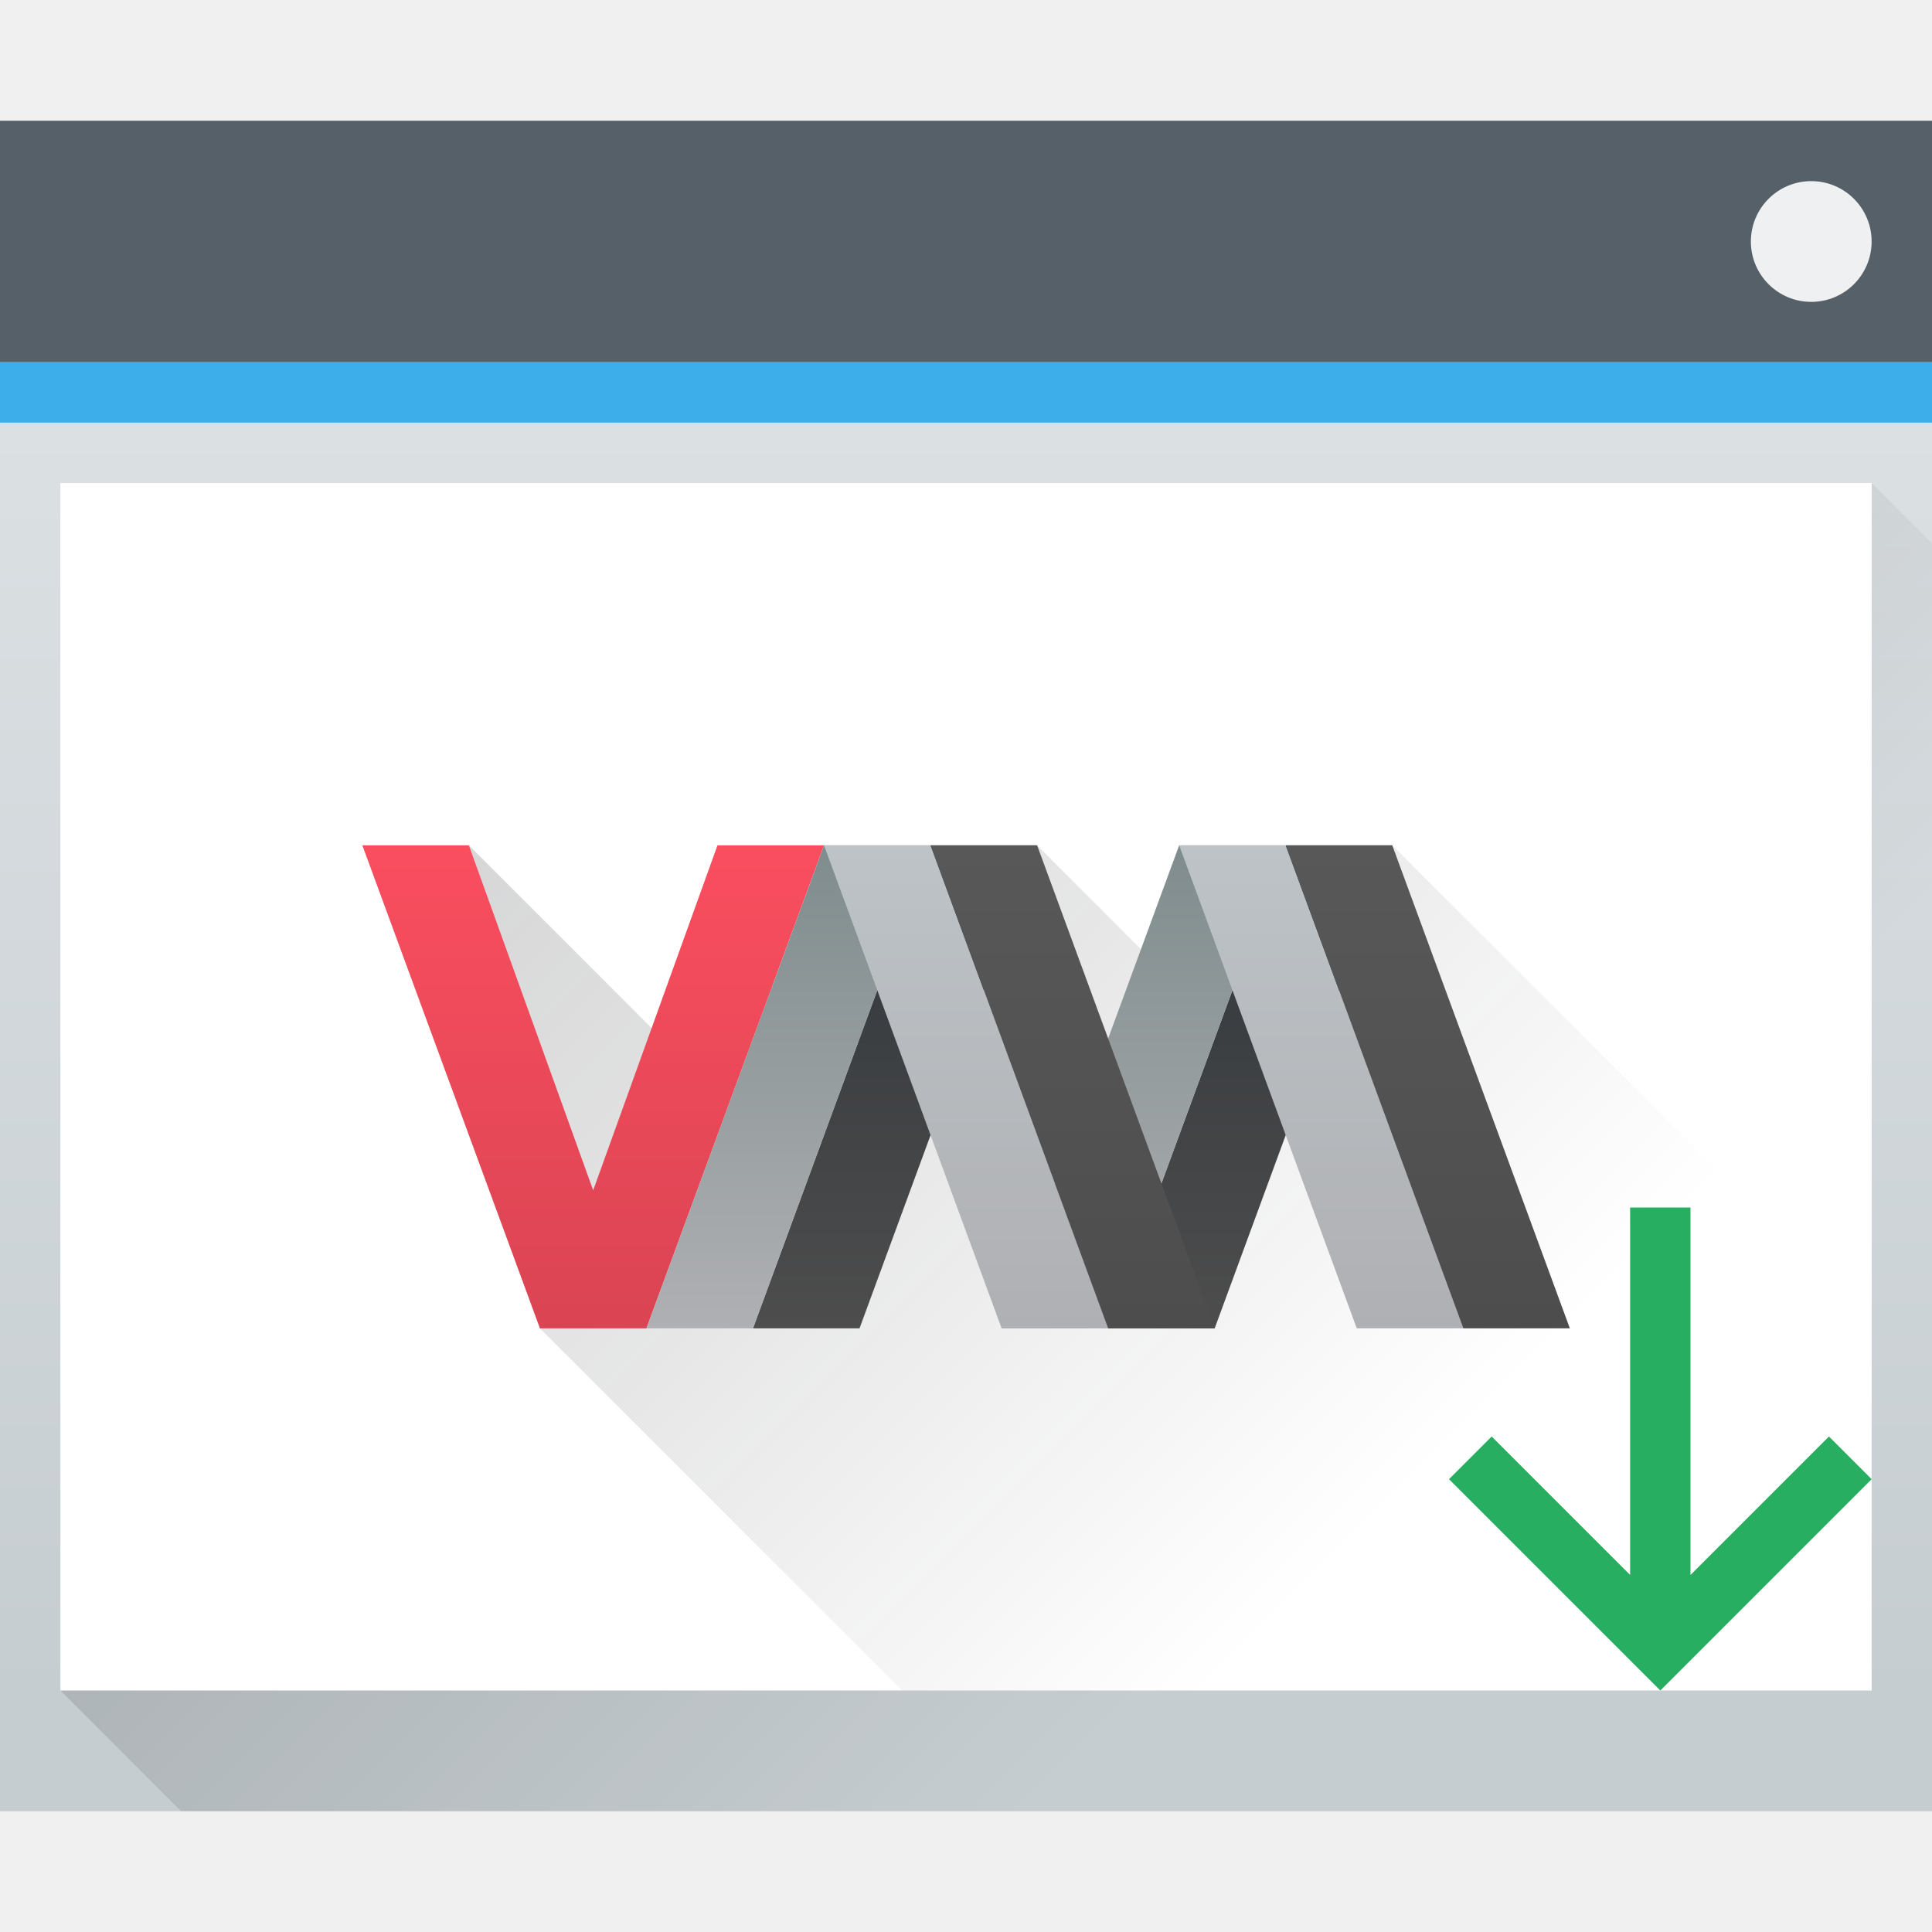
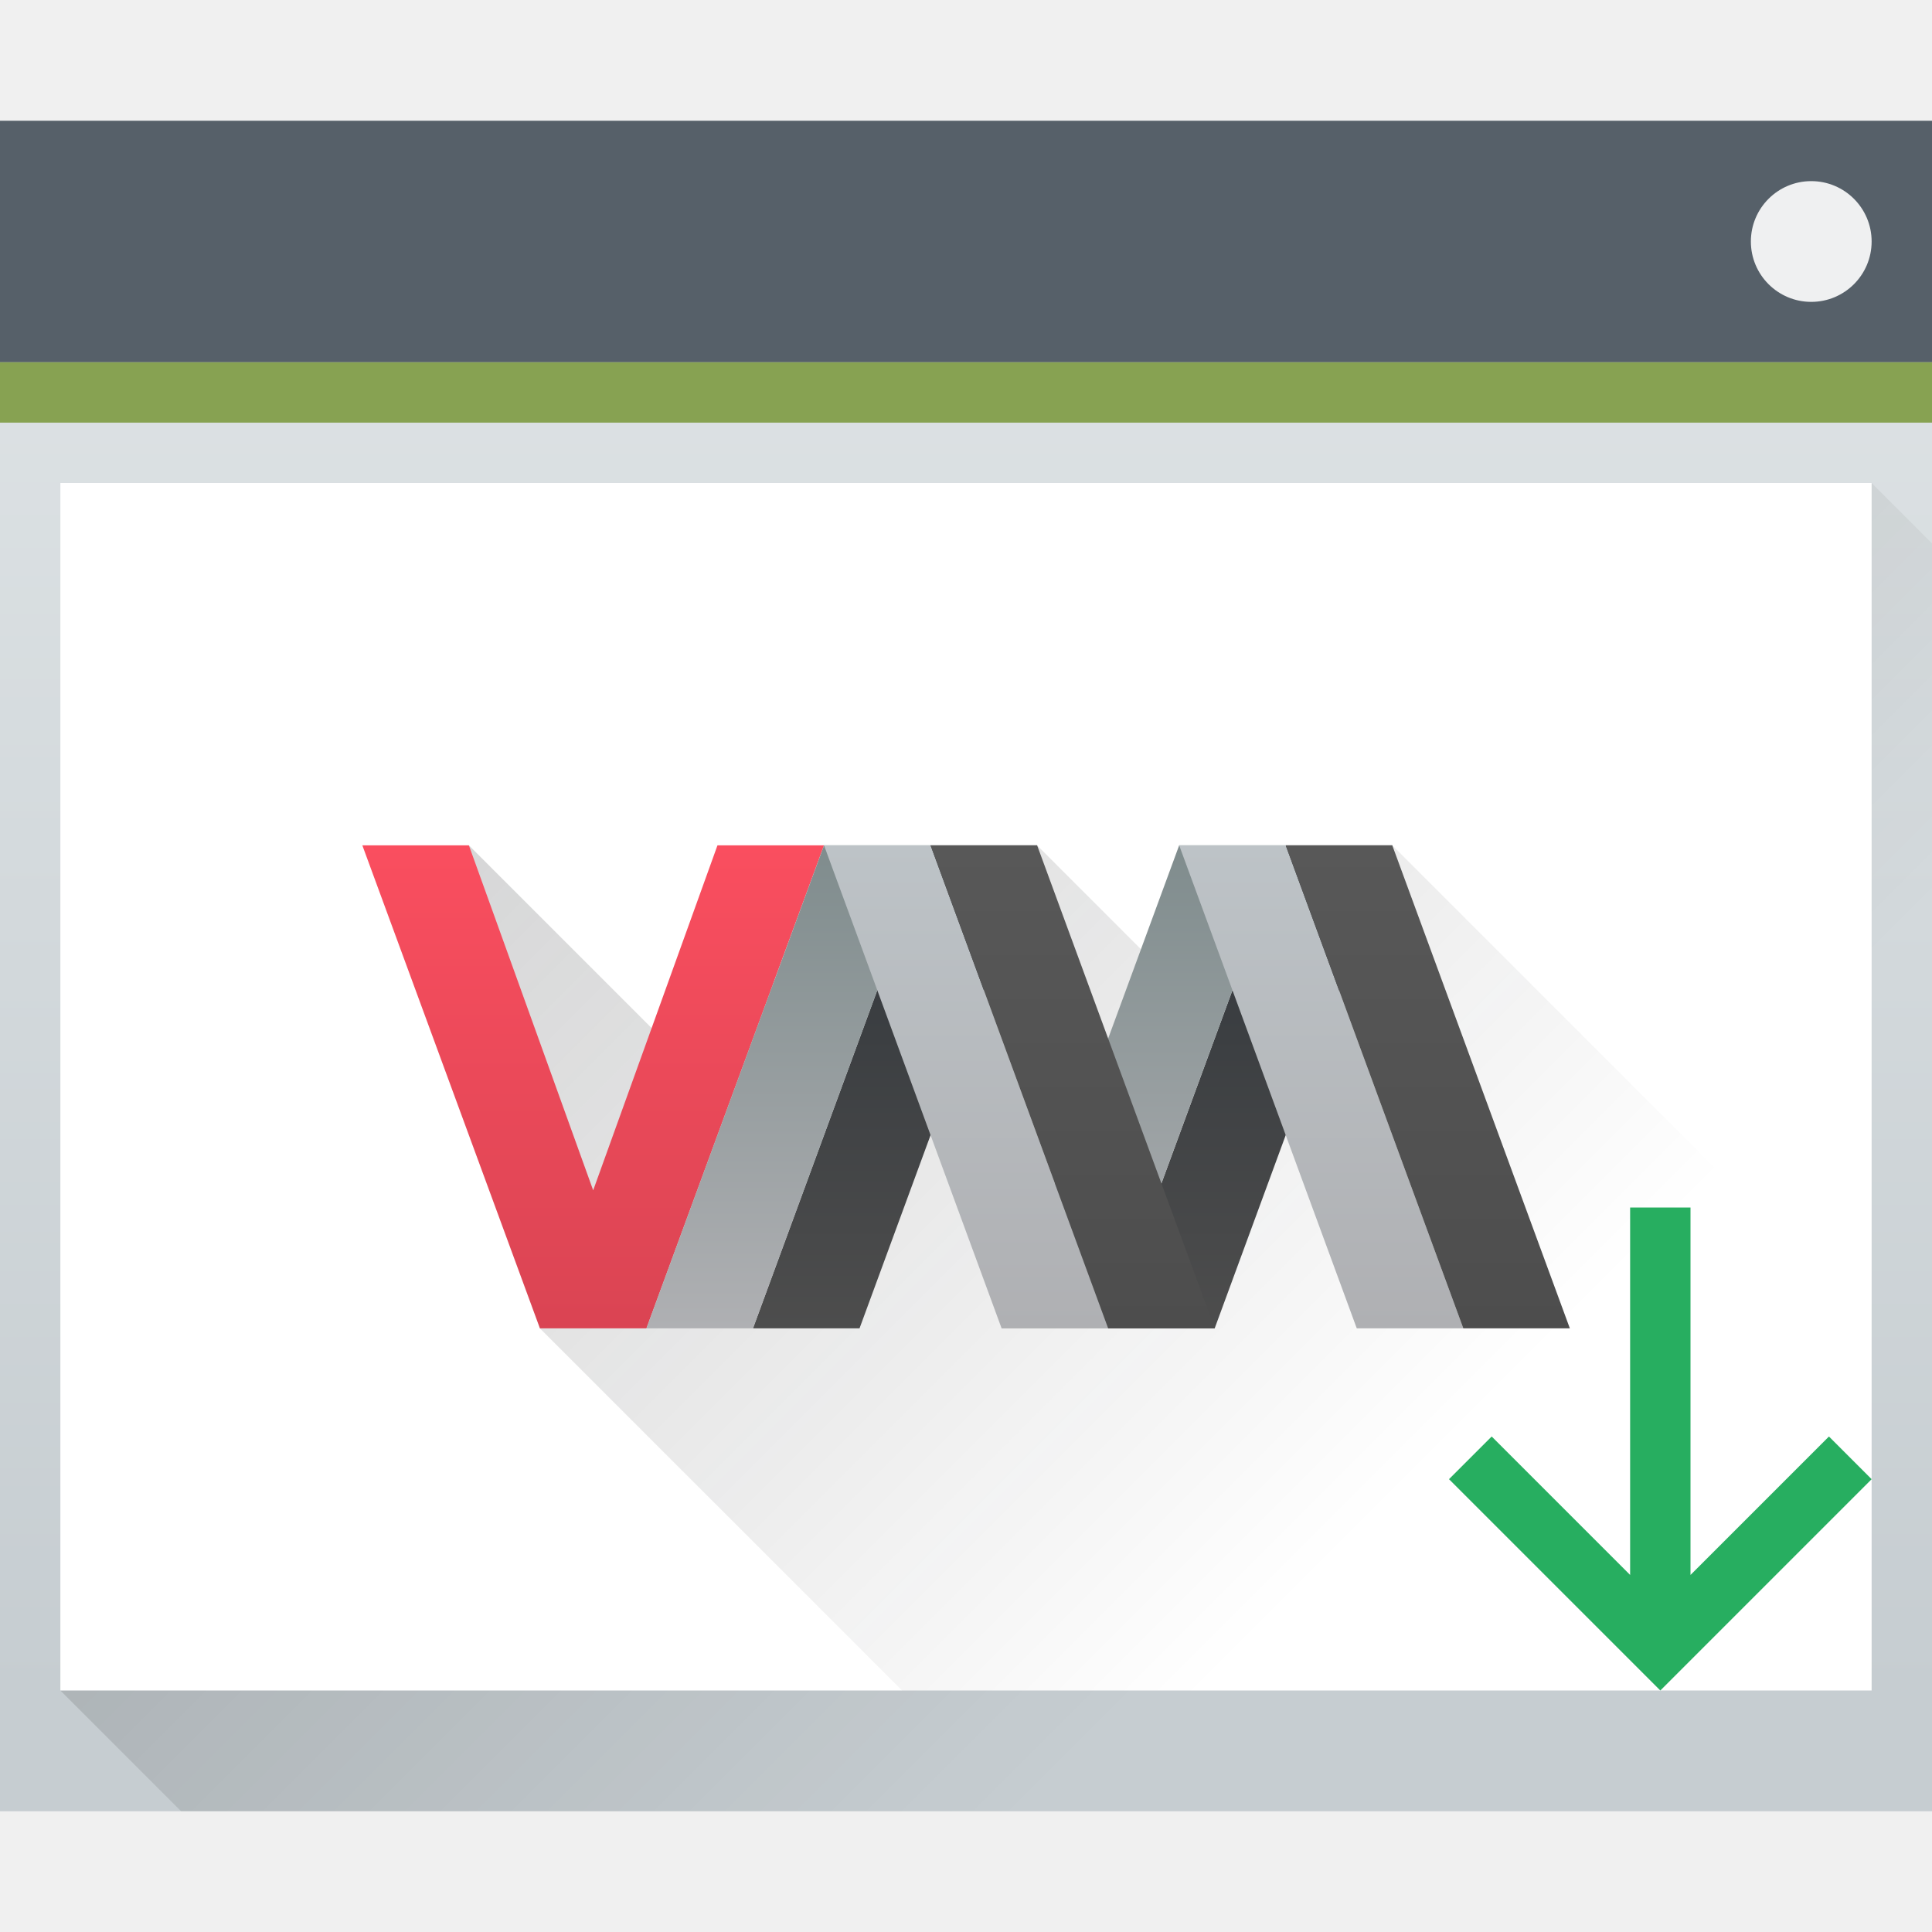
<svg xmlns="http://www.w3.org/2000/svg" height="32" width="32">
  <linearGradient id="c" gradientUnits="userSpaceOnUse" x1="6" x2="20" y1="14" y2="28">
    <stop offset="0" stop-color="#292c30" />
    <stop offset="1" stop-opacity="0" />
  </linearGradient>
  <linearGradient id="a" gradientTransform="matrix(.66667 0 0 .63518 128.19 198.519)" gradientUnits="userSpaceOnUse" x2="0" y1="543.798" y2="502.655">
    <stop offset="0" stop-color="#c6cdd1" />
    <stop offset="1" stop-color="#e0e5e7" />
  </linearGradient>
  <linearGradient id="b" gradientUnits="userSpaceOnUse" x1="391.571" x2="406.571" y1="525.798" y2="540.798">
    <stop offset="0" />
    <stop offset="1" stop-opacity="0" />
  </linearGradient>
  <linearGradient id="h" gradientUnits="userSpaceOnUse" x1="358.571" x2="358.571" y1="519.798" y2="505.798">
    <stop offset="0" stop-color="#4d4d4d" />
    <stop offset="1" stop-color="#585858" />
  </linearGradient>
  <linearGradient id="g" gradientUnits="userSpaceOnUse" x1="356.571" x2="356.571" y1="519.798" y2="505.798">
    <stop offset="0" stop-color="#afb0b3" />
    <stop offset="1" stop-color="#bdc3c7" />
  </linearGradient>
  <linearGradient id="f" gradientUnits="userSpaceOnUse" x1="350.571" x2="350.571" y1="505.798" y2="519.798">
    <stop offset="0" stop-color="#7f8c8d" />
    <stop offset="1" stop-color="#afb0b3" />
  </linearGradient>
  <linearGradient id="e" gradientUnits="userSpaceOnUse" x1="353.571" x2="353.571" y1="505.798" y2="519.798">
    <stop offset="0" stop-color="#31363b" />
    <stop offset="1" stop-color="#4d4d4d" />
  </linearGradient>
  <linearGradient id="d" gradientTransform="matrix(2.85714 0 0 2.8 -885.347 -966.434)" gradientUnits="userSpaceOnUse" x1="428.371" x2="428.371" y1="530.798" y2="525.798">
    <stop offset="0" stop-color="#da4453" />
    <stop offset="1" stop-color="#fa4e5f" />
  </linearGradient>
  <g transform="translate(-384.571 -515.798)">
    <path d="M384.571 517.798h32v28h-32z" fill="url(#a)" />
    <path d="M385.571 543.798l30-20 1 1v21h-29z" fill="url(#b)" fill-rule="evenodd" opacity=".2" />
    <path d="M384.571 517.798h32v4h-32z" fill="#566069" />
-     <path d="M384.571 521.798h32v1h-32z" fill="#3daee9" />
+     <path d="M384.571 521.798h32v1h-32z" fill="#87a252" />
    <path d="M385.571 523.798h30v20h-30z" fill="#fff" />
    <rect fill="#eff0f1" height="2" rx="1" width="2" x="413.571" y="518.798" />
  </g>
  <path d="M8.941 22l-1.176-8L11 17.235 17.176 14 19 15.824 23.059 14 31 21.941V28H14.941z" fill="url(#c)" fill-opacity=".2" />
  <path d="M331.571 505.798h3l3.5 10 3.5-10h3l-5 14h-3z" fill="url(#d)" transform="matrix(.58824 0 0 .57143 -189.042 -275.027)" />
  <path d="M342.571 519.798l5-14h3l-5 14zm10 0l5-14h3l-5 14z" fill="url(#e)" transform="matrix(.58824 0 0 .57143 -189.042 -275.027)" />
  <path d="M339.571 519.798l5-14h3l-5 14zm10 0l5-14h3l-5 14z" fill="url(#f)" transform="matrix(.58824 0 0 .57143 -189.042 -275.027)" />
  <path d="M352.571 519.798h-3l-5-14h3zm10 0h-3l-5-14h3z" fill="url(#g)" transform="matrix(.58824 0 0 .57143 -189.042 -275.027)" />
  <path d="M347.571 505.798l5 14h3l-5-14zm10 0l5 14h3l-5-14z" fill="url(#h)" transform="matrix(.58824 0 0 .57143 -189.042 -275.027)" />
  <path d="M27 20v6.086l-2.293-2.293L24 24.5l2.75 2.75.75.75.75-.75L31 24.5l-.707-.707L28 26.086V20z" fill="#27ae60" />
</svg>
